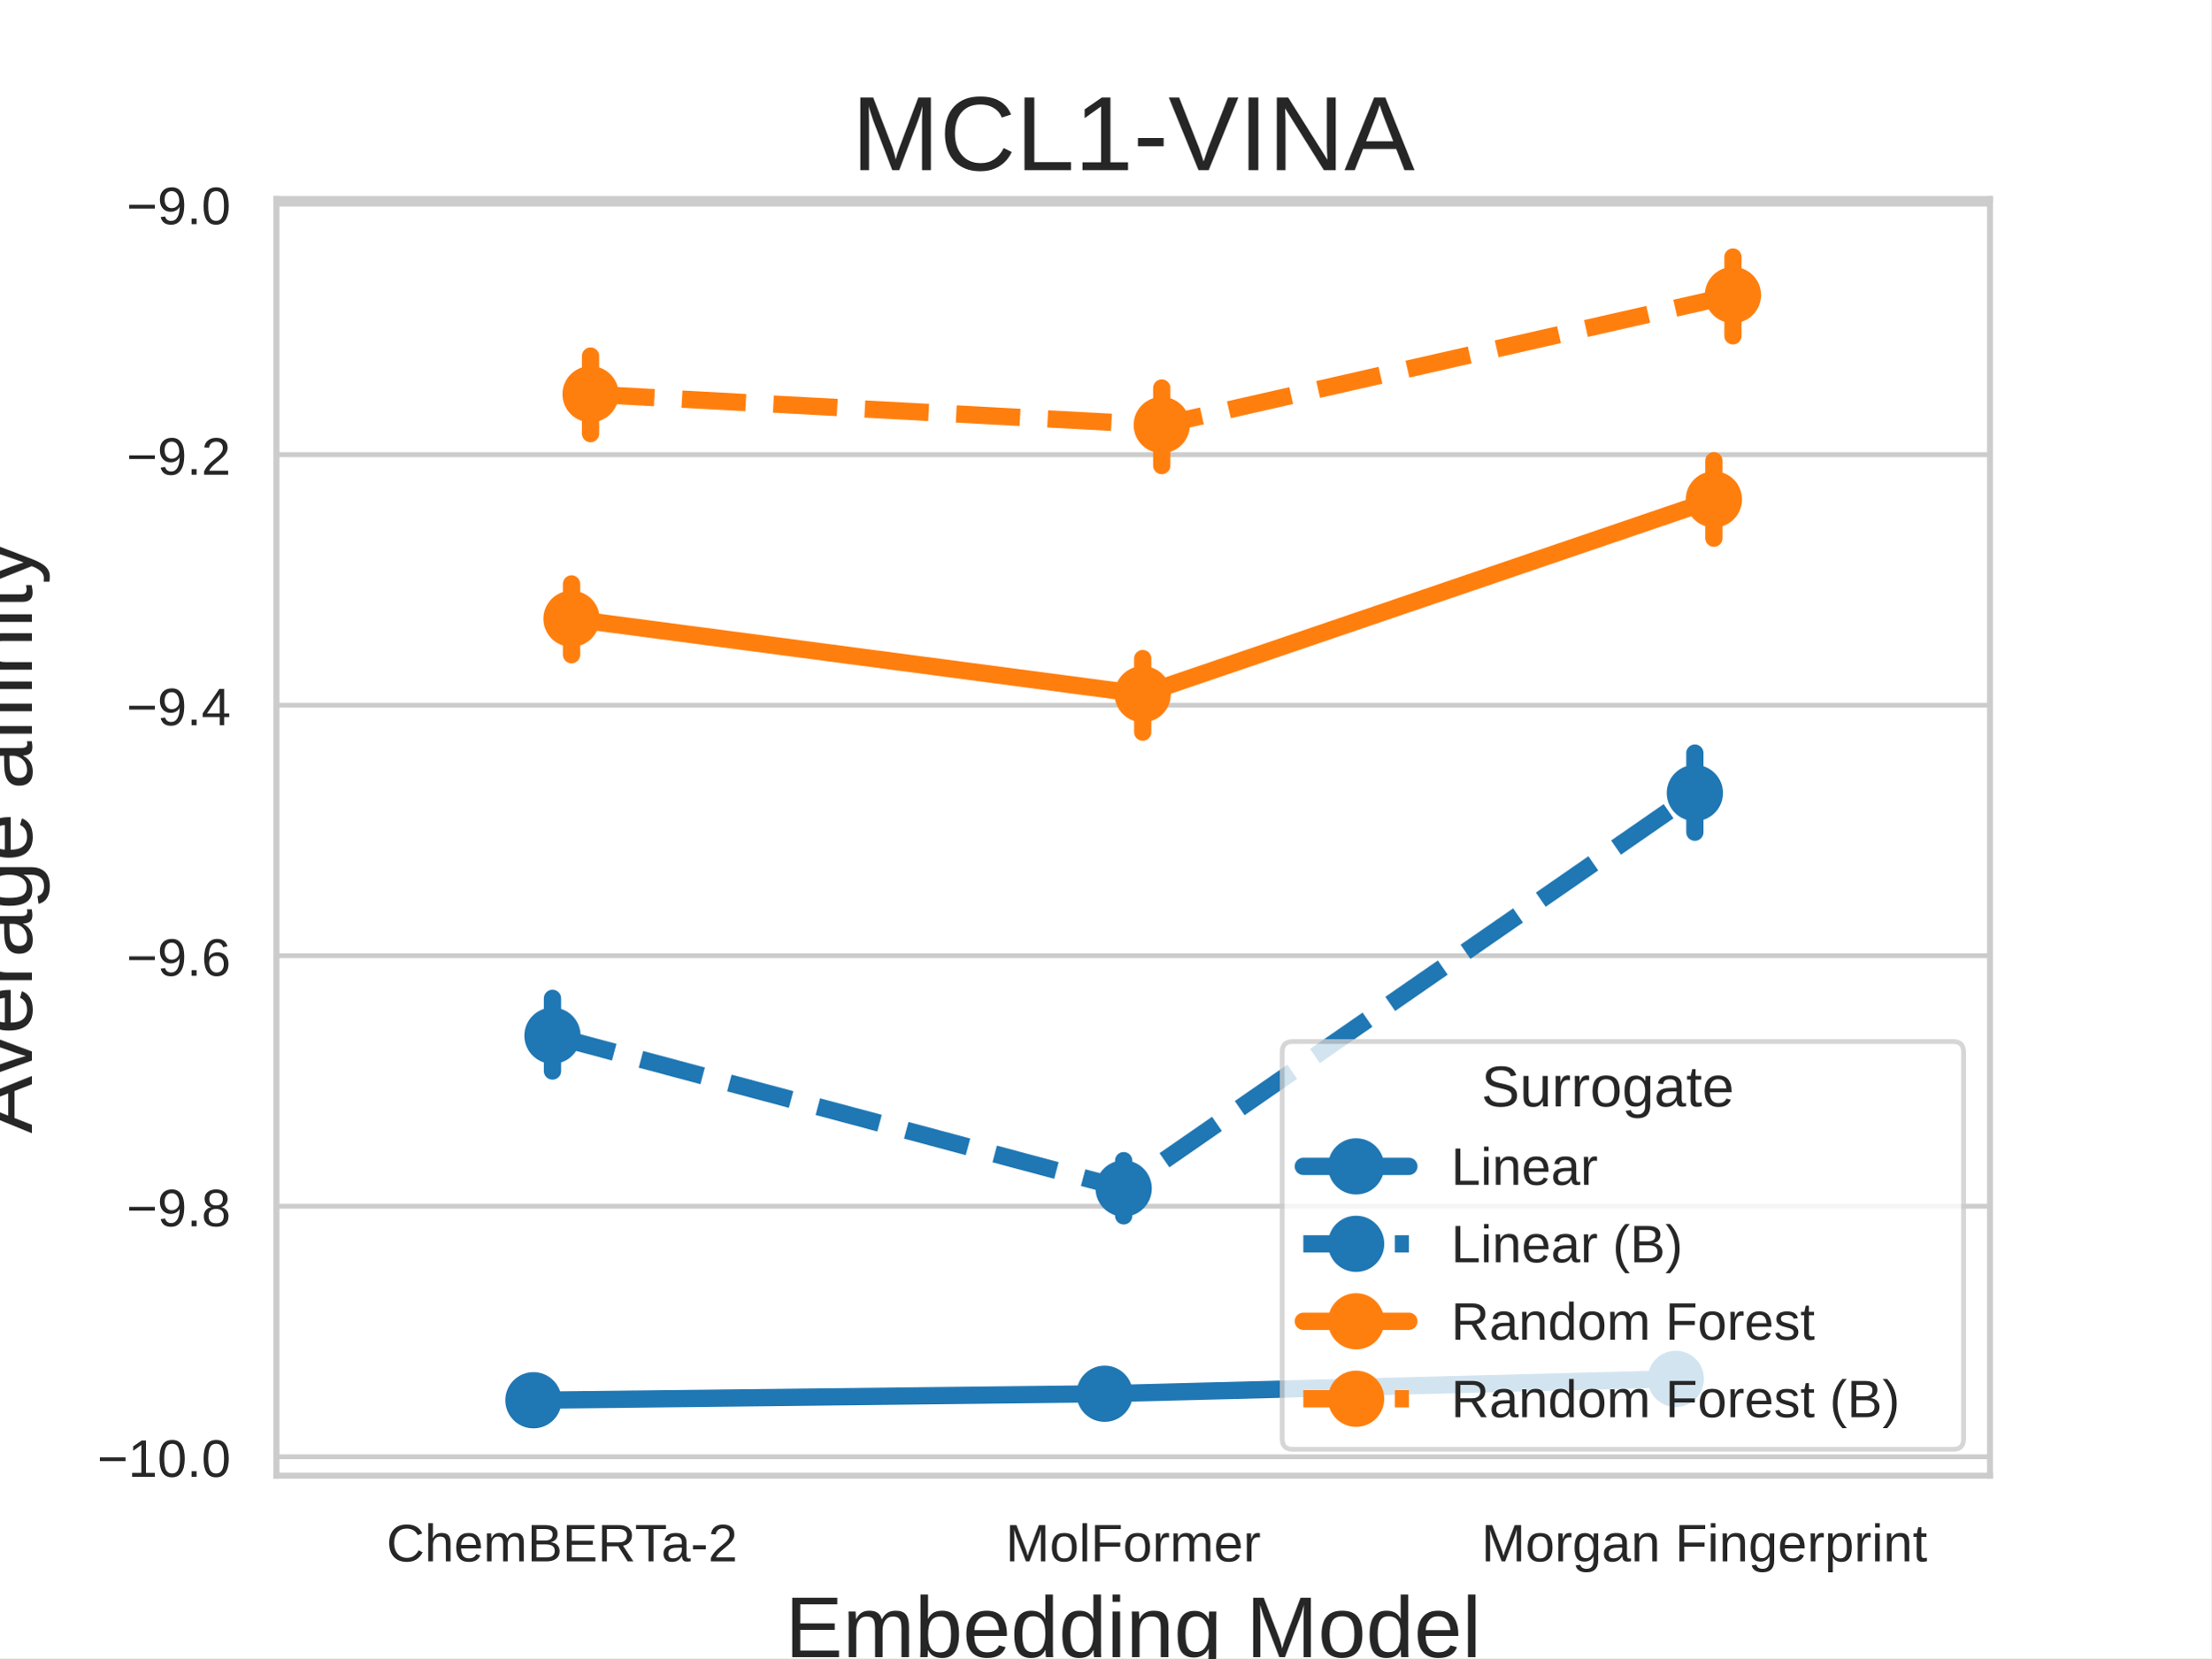
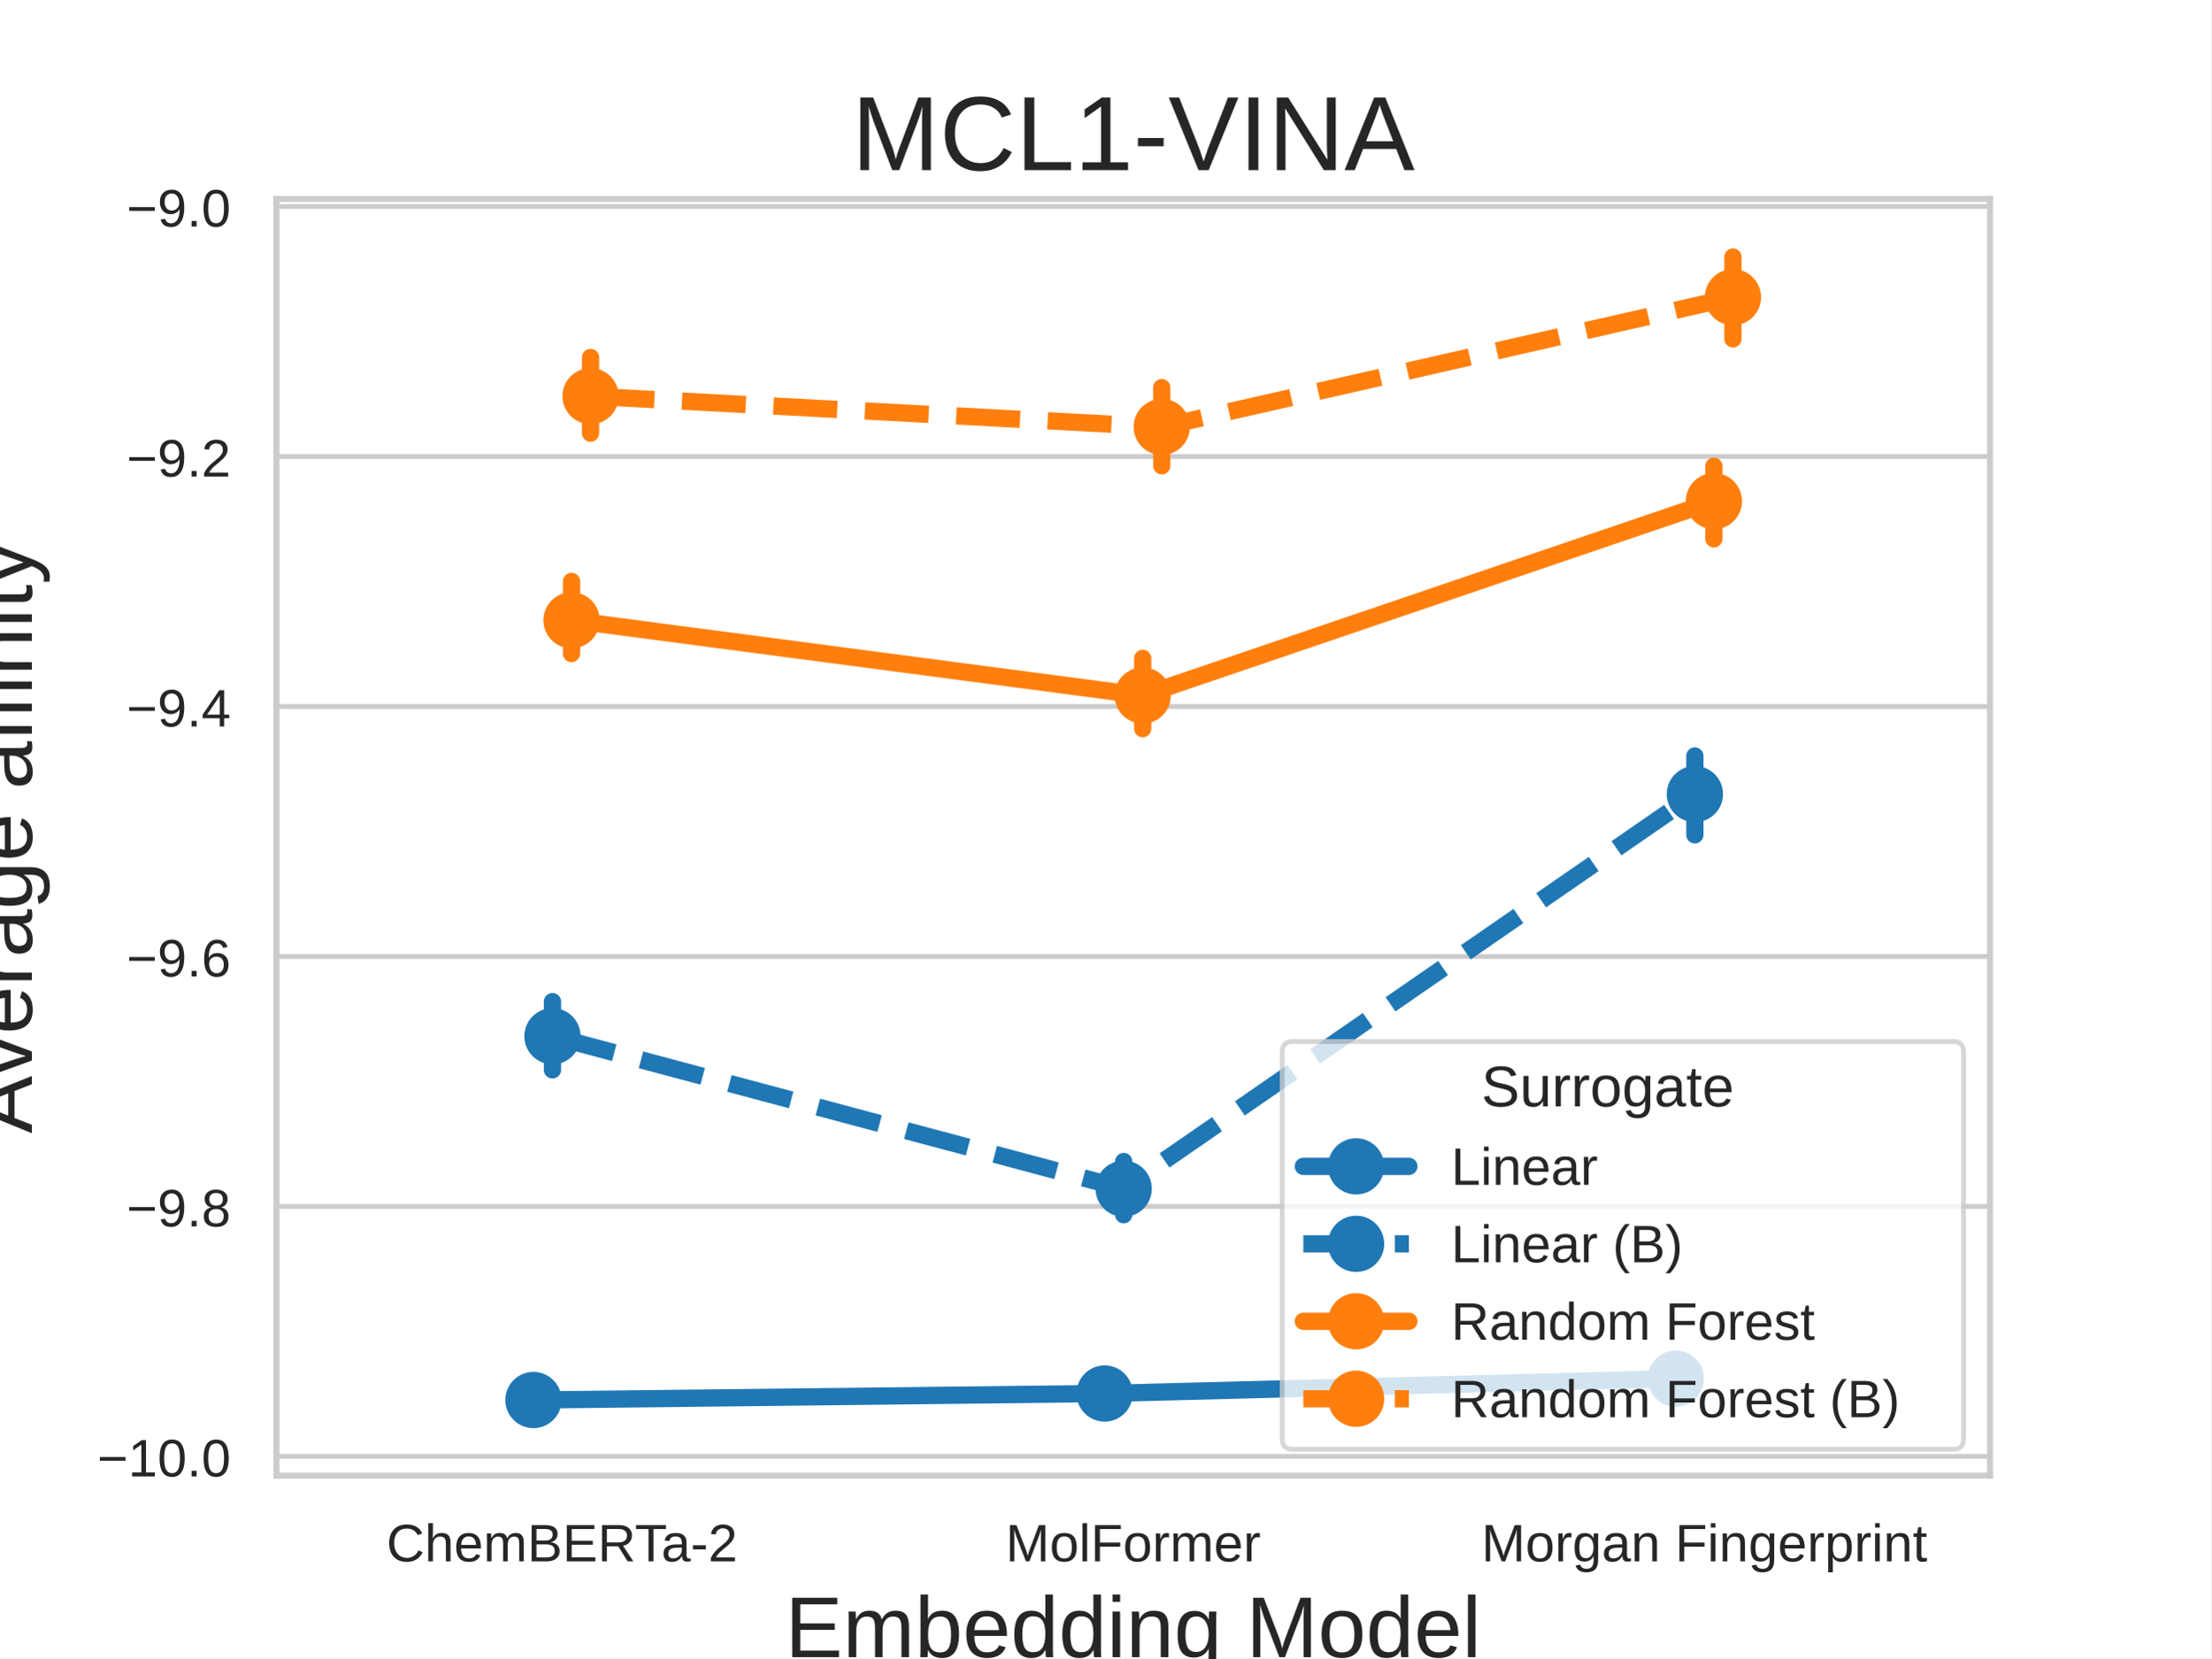
<svg xmlns="http://www.w3.org/2000/svg" xmlns:xlink="http://www.w3.org/1999/xlink" width="460.8pt" height="345.6pt" viewBox="0 0 460.8 345.6" version="1.1">
  <defs>
    <style type="text/css">*{stroke-linejoin: round; stroke-linecap: butt}</style>
  </defs>
  <g id="figure_1">
    <g id="patch_1">
      <path d="M 0 345.6  L 460.8 345.6  L 460.8 0  L 0 0  z " style="fill: #ffffff" />
    </g>
    <g id="axes_1">
      <g id="patch_2">
        <path d="M 57.6 307.584  L 414.72 307.584  L 414.72 41.472  L 57.6 41.472  z " style="fill: #ffffff" />
      </g>
      <g id="matplotlib.axis_1">
        <g id="xtick_1">
          <g id="text_1">
            <text style="fill: #262626; font: 11px 'Arial', 'DejaVu Sans', 'Liberation Sans', 'Bitstream Vera Sans', sans-serif; text-anchor: middle" x="117.12" y="325.442" transform="rotate(-0 117.12 325.4423)">ChemBERTa-2</text>
          </g>
        </g>
        <g id="xtick_2">
          <g id="text_2">
            <text style="fill: #262626; font: 11px 'Arial', 'DejaVu Sans', 'Liberation Sans', 'Bitstream Vera Sans', sans-serif; text-anchor: middle" x="236.16" y="325.442" transform="rotate(-0 236.16 325.4423)">MolFormer</text>
          </g>
        </g>
        <g id="xtick_3">
          <g id="text_3">
            <text style="fill: #262626; font: 11px 'Arial', 'DejaVu Sans', 'Liberation Sans', 'Bitstream Vera Sans', sans-serif; text-anchor: middle" x="355.2" y="325.442" transform="rotate(-0 355.2 325.4423)">Morgan Fingerprint</text>
          </g>
        </g>
        <g id="text_4">
          <text style="fill: #262626; font: 18px 'Arial', 'DejaVu Sans', 'Liberation Sans', 'Bitstream Vera Sans', sans-serif; text-anchor: middle" x="236.16" y="345.407" transform="rotate(-0 236.16 345.4071)">Embedding Model</text>
        </g>
      </g>
      <g id="matplotlib.axis_2">
        <g id="ytick_1">
          <g id="line2d_1">
-             <path d="M 57.6 303.638  L 414.72 303.638  " clip-path="url(#p17d023936d)" style="fill: none; stroke: #cccccc; stroke-linecap: round" />
+             <path d="M 57.6 303.56  L 414.72 303.56  " clip-path="url(#pc2ec4c1ffd)" style="fill: none; stroke: #cccccc; stroke-linecap: round" />
          </g>
          <g id="text_5">
-             <text style="fill: #262626; font: 11px 'Arial', 'DejaVu Sans', 'Liberation Sans', 'Bitstream Vera Sans', sans-serif; text-anchor: end" x="48.1" y="307.818" transform="rotate(-0 48.1 307.8176)">−10.0</text>
+             <text style="fill: #262626; font: 11px 'Arial', 'DejaVu Sans', 'Liberation Sans', 'Bitstream Vera Sans', sans-serif; text-anchor: end" x="48.1" y="307.739" transform="rotate(-0 48.1 307.7391)">−10.0</text>
          </g>
        </g>
        <g id="ytick_2">
          <g id="line2d_2">
-             <path d="M 57.6 251.42  L 414.72 251.42  " clip-path="url(#p17d023936d)" style="fill: none; stroke: #cccccc; stroke-linecap: round" />
+             <path d="M 57.6 251.456  L 414.72 251.456  " clip-path="url(#pc2ec4c1ffd)" style="fill: none; stroke: #cccccc; stroke-linecap: round" />
          </g>
          <g id="text_6">
-             <text style="fill: #262626; font: 11px 'Arial', 'DejaVu Sans', 'Liberation Sans', 'Bitstream Vera Sans', sans-serif; text-anchor: end" x="48.1" y="255.599" transform="rotate(-0 48.1 255.599)">−9.8</text>
+             <text style="fill: #262626; font: 11px 'Arial', 'DejaVu Sans', 'Liberation Sans', 'Bitstream Vera Sans', sans-serif; text-anchor: end" x="48.1" y="255.635" transform="rotate(-0 48.1 255.6354)">−9.8</text>
          </g>
        </g>
        <g id="ytick_3">
          <g id="line2d_3">
-             <path d="M 57.6 199.201  L 414.72 199.201  " clip-path="url(#p17d023936d)" style="fill: none; stroke: #cccccc; stroke-linecap: round" />
+             <path d="M 57.6 199.353  L 414.72 199.353  " clip-path="url(#pc2ec4c1ffd)" style="fill: none; stroke: #cccccc; stroke-linecap: round" />
          </g>
          <g id="text_7">
-             <text style="fill: #262626; font: 11px 'Arial', 'DejaVu Sans', 'Liberation Sans', 'Bitstream Vera Sans', sans-serif; text-anchor: end" x="48.1" y="203.38" transform="rotate(-0 48.1 203.3803)">−9.6</text>
+             <text style="fill: #262626; font: 11px 'Arial', 'DejaVu Sans', 'Liberation Sans', 'Bitstream Vera Sans', sans-serif; text-anchor: end" x="48.1" y="203.532" transform="rotate(-0 48.1 203.5317)">−9.6</text>
          </g>
        </g>
        <g id="ytick_4">
          <g id="line2d_4">
-             <path d="M 57.6 146.983  L 414.72 146.983  " clip-path="url(#p17d023936d)" style="fill: none; stroke: #cccccc; stroke-linecap: round" />
+             <path d="M 57.6 147.249  L 414.72 147.249  " clip-path="url(#pc2ec4c1ffd)" style="fill: none; stroke: #cccccc; stroke-linecap: round" />
          </g>
          <g id="text_8">
-             <text style="fill: #262626; font: 11px 'Arial', 'DejaVu Sans', 'Liberation Sans', 'Bitstream Vera Sans', sans-serif; text-anchor: end" x="48.1" y="151.162" transform="rotate(-0 48.1 151.1617)">−9.4</text>
+             <text style="fill: #262626; font: 11px 'Arial', 'DejaVu Sans', 'Liberation Sans', 'Bitstream Vera Sans', sans-serif; text-anchor: end" x="48.1" y="151.428" transform="rotate(-0 48.1 151.428)">−9.4</text>
          </g>
        </g>
        <g id="ytick_5">
          <g id="line2d_5">
-             <path d="M 57.6 94.764  L 414.72 94.764  " clip-path="url(#p17d023936d)" style="fill: none; stroke: #cccccc; stroke-linecap: round" />
+             <path d="M 57.6 95.145  L 414.72 95.145  " clip-path="url(#pc2ec4c1ffd)" style="fill: none; stroke: #cccccc; stroke-linecap: round" />
          </g>
          <g id="text_9">
-             <text style="fill: #262626; font: 11px 'Arial', 'DejaVu Sans', 'Liberation Sans', 'Bitstream Vera Sans', sans-serif; text-anchor: end" x="48.1" y="98.943" transform="rotate(-0 48.1 98.94303)">−9.2</text>
+             <text style="fill: #262626; font: 11px 'Arial', 'DejaVu Sans', 'Liberation Sans', 'Bitstream Vera Sans', sans-serif; text-anchor: end" x="48.1" y="99.324" transform="rotate(-0 48.1 99.3243)">−9.2</text>
          </g>
        </g>
        <g id="ytick_6">
          <g id="line2d_6">
-             <path d="M 57.6 42.545  L 414.72 42.545  " clip-path="url(#p17d023936d)" style="fill: none; stroke: #cccccc; stroke-linecap: round" />
+             <path d="M 57.6 43.041  L 414.72 43.041  " clip-path="url(#pc2ec4c1ffd)" style="fill: none; stroke: #cccccc; stroke-linecap: round" />
          </g>
          <g id="text_10">
-             <text style="fill: #262626; font: 11px 'Arial', 'DejaVu Sans', 'Liberation Sans', 'Bitstream Vera Sans', sans-serif; text-anchor: end" x="48.1" y="46.724" transform="rotate(-0 48.1 46.72438)">−9.0</text>
+             <text style="fill: #262626; font: 11px 'Arial', 'DejaVu Sans', 'Liberation Sans', 'Bitstream Vera Sans', sans-serif; text-anchor: end" x="48.1" y="47.221" transform="rotate(-0 48.1 47.22062)">−9.0</text>
          </g>
        </g>
        <g id="text_11">
          <text style="fill: #262626; font: 18px 'Arial', 'DejaVu Sans', 'Liberation Sans', 'Bitstream Vera Sans', sans-serif; text-anchor: middle" x="6.647" y="174.528" transform="rotate(-90 6.646719 174.528)">Average affinity</text>
        </g>
      </g>
      <g id="line2d_7">
-         <path d="M 111.168 291.859  L 230.208 290.502  L 349.248 287.401  " clip-path="url(#p17d023936d)" style="fill: none; stroke: #1f77b4; stroke-width: 3.6; stroke-linecap: round" />
+         <path d="M 111.168 291.806  L 230.208 290.453  L 349.248 287.358  " clip-path="url(#pc2ec4c1ffd)" style="fill: none; stroke: #1f77b4; stroke-width: 3.6; stroke-linecap: round" />
        <defs>
-           <path id="m0fef9d5770" d="M 0 4.512  C 1.197 4.512 2.344 4.037 3.19 3.19  C 4.037 2.344 4.512 1.197 4.512 0  C 4.512 -1.197 4.037 -2.344 3.19 -3.19  C 2.344 -4.037 1.197 -4.512 0 -4.512  C -1.197 -4.512 -2.344 -4.037 -3.19 -3.19  C -4.037 -2.344 -4.512 -1.197 -4.512 0  C -4.512 1.197 -4.037 2.344 -3.19 3.19  C -2.344 4.037 -1.197 4.512 0 4.512  z " style="stroke: #1f77b4; stroke-width: 2.7" />
+           <path id="m694ce5e161" d="M 0 4.512  C 1.197 4.512 2.344 4.037 3.19 3.19  C 4.037 2.344 4.512 1.197 4.512 0  C 4.512 -1.197 4.037 -2.344 3.19 -3.19  C 2.344 -4.037 1.197 -4.512 0 -4.512  C -1.197 -4.512 -2.344 -4.037 -3.19 -3.19  C -4.037 -2.344 -4.512 -1.197 -4.512 0  C -4.512 1.197 -4.037 2.344 -3.19 3.19  C -2.344 4.037 -1.197 4.512 0 4.512  z " style="stroke: #1f77b4; stroke-width: 2.7" />
        </defs>
-         <g clip-path="url(#p17d023936d)">
-           <use xlink:href="#m0fef9d5770" x="111.168" y="291.859" style="fill: #1f77b4; stroke: #1f77b4; stroke-width: 2.7" />
-           <use xlink:href="#m0fef9d5770" x="230.208" y="290.502" style="fill: #1f77b4; stroke: #1f77b4; stroke-width: 2.7" />
-           <use xlink:href="#m0fef9d5770" x="349.248" y="287.401" style="fill: #1f77b4; stroke: #1f77b4; stroke-width: 2.7" />
+         <g clip-path="url(#pc2ec4c1ffd)">
+           <use xlink:href="#m694ce5e161" x="111.168" y="291.806" style="fill: #1f77b4; stroke: #1f77b4; stroke-width: 2.7" />
+           <use xlink:href="#m694ce5e161" x="230.208" y="290.453" style="fill: #1f77b4; stroke: #1f77b4; stroke-width: 2.7" />
+           <use xlink:href="#m694ce5e161" x="349.248" y="287.358" style="fill: #1f77b4; stroke: #1f77b4; stroke-width: 2.7" />
        </g>
      </g>
      <g id="line2d_8">
-         <path d="M 111.168 295.488  L 111.168 287.861  " clip-path="url(#p17d023936d)" style="fill: none; stroke: #1f77b4; stroke-width: 3.6; stroke-linecap: round" />
+         <path d="M 111.168 295.488  L 111.168 288.446  " clip-path="url(#pc2ec4c1ffd)" style="fill: none; stroke: #1f77b4; stroke-width: 3.6; stroke-linecap: round" />
      </g>
      <g id="line2d_9">
-         <path d="M 230.208 293.934  L 230.208 287.086  " clip-path="url(#p17d023936d)" style="fill: none; stroke: #1f77b4; stroke-width: 3.6; stroke-linecap: round" />
+         <path d="M 230.208 294.161  L 230.208 287.269  " clip-path="url(#pc2ec4c1ffd)" style="fill: none; stroke: #1f77b4; stroke-width: 3.6; stroke-linecap: round" />
      </g>
      <g id="line2d_10">
-         <path d="M 349.248 291.179  L 349.248 283.798  " clip-path="url(#p17d023936d)" style="fill: none; stroke: #1f77b4; stroke-width: 3.6; stroke-linecap: round" />
+         <path d="M 349.248 291.014  L 349.248 283.724  " clip-path="url(#pc2ec4c1ffd)" style="fill: none; stroke: #1f77b4; stroke-width: 3.6; stroke-linecap: round" />
      </g>
      <g id="line2d_11">
-         <path d="M 115.136 215.866  L 234.176 247.716  L 353.216 165.288  " clip-path="url(#p17d023936d)" style="fill: none; stroke-dasharray: 13.32,5.76; stroke-dashoffset: 0; stroke: #1f77b4; stroke-width: 3.6" />
-         <g clip-path="url(#p17d023936d)">
-           <use xlink:href="#m0fef9d5770" x="115.136" y="215.866" style="fill: #1f77b4; stroke: #1f77b4; stroke-width: 2.7" />
-           <use xlink:href="#m0fef9d5770" x="234.176" y="247.716" style="fill: #1f77b4; stroke: #1f77b4; stroke-width: 2.7" />
-           <use xlink:href="#m0fef9d5770" x="353.216" y="165.288" style="fill: #1f77b4; stroke: #1f77b4; stroke-width: 2.7" />
+         <path d="M 115.136 215.981  L 234.176 247.761  L 353.216 165.514  " clip-path="url(#pc2ec4c1ffd)" style="fill: none; stroke-dasharray: 13.32,5.76; stroke-dashoffset: 0; stroke: #1f77b4; stroke-width: 3.6" />
+         <g clip-path="url(#pc2ec4c1ffd)">
+           <use xlink:href="#m694ce5e161" x="115.136" y="215.981" style="fill: #1f77b4; stroke: #1f77b4; stroke-width: 2.7" />
+           <use xlink:href="#m694ce5e161" x="234.176" y="247.761" style="fill: #1f77b4; stroke: #1f77b4; stroke-width: 2.7" />
+           <use xlink:href="#m694ce5e161" x="353.216" y="165.514" style="fill: #1f77b4; stroke: #1f77b4; stroke-width: 2.7" />
        </g>
      </g>
      <g id="line2d_12">
-         <path d="M 115.136 223.237  L 115.136 208.09  " clip-path="url(#p17d023936d)" style="fill: none; stroke: #1f77b4; stroke-width: 3.6; stroke-linecap: round" />
+         <path d="M 115.136 222.99  L 115.136 208.771  " clip-path="url(#pc2ec4c1ffd)" style="fill: none; stroke: #1f77b4; stroke-width: 3.6; stroke-linecap: round" />
      </g>
      <g id="line2d_13">
-         <path d="M 234.176 253.42  L 234.176 241.915  " clip-path="url(#p17d023936d)" style="fill: none; stroke: #1f77b4; stroke-width: 3.6; stroke-linecap: round" />
+         <path d="M 234.176 253.185  L 234.176 242.093  " clip-path="url(#pc2ec4c1ffd)" style="fill: none; stroke: #1f77b4; stroke-width: 3.6; stroke-linecap: round" />
      </g>
      <g id="line2d_14">
-         <path d="M 353.216 173.456  L 353.216 156.97  " clip-path="url(#p17d023936d)" style="fill: none; stroke: #1f77b4; stroke-width: 3.6; stroke-linecap: round" />
+         <path d="M 353.216 174.002  L 353.216 157.571  " clip-path="url(#pc2ec4c1ffd)" style="fill: none; stroke: #1f77b4; stroke-width: 3.6; stroke-linecap: round" />
      </g>
      <g id="line2d_15">
-         <path d="M 119.104 128.969  L 238.144 144.694  L 357.184 104.089  " clip-path="url(#p17d023936d)" style="fill: none; stroke: #ff7f0e; stroke-width: 3.6; stroke-linecap: round" />
+         <path d="M 119.104 129.275  L 238.144 144.965  L 357.184 104.45  " clip-path="url(#pc2ec4c1ffd)" style="fill: none; stroke: #ff7f0e; stroke-width: 3.6; stroke-linecap: round" />
        <defs>
-           <path id="m0907501536" d="M 0 4.512  C 1.197 4.512 2.344 4.037 3.19 3.19  C 4.037 2.344 4.512 1.197 4.512 0  C 4.512 -1.197 4.037 -2.344 3.19 -3.19  C 2.344 -4.037 1.197 -4.512 0 -4.512  C -1.197 -4.512 -2.344 -4.037 -3.19 -3.19  C -4.037 -2.344 -4.512 -1.197 -4.512 0  C -4.512 1.197 -4.037 2.344 -3.19 3.19  C -2.344 4.037 -1.197 4.512 0 4.512  z " style="stroke: #ff7f0e; stroke-width: 2.7" />
+           <path id="m9f63242c5c" d="M 0 4.512  C 1.197 4.512 2.344 4.037 3.19 3.19  C 4.037 2.344 4.512 1.197 4.512 0  C 4.512 -1.197 4.037 -2.344 3.19 -3.19  C 2.344 -4.037 1.197 -4.512 0 -4.512  C -1.197 -4.512 -2.344 -4.037 -3.19 -3.19  C -4.037 -2.344 -4.512 -1.197 -4.512 0  C -4.512 1.197 -4.037 2.344 -3.19 3.19  C -2.344 4.037 -1.197 4.512 0 4.512  z " style="stroke: #ff7f0e; stroke-width: 2.7" />
        </defs>
-         <g clip-path="url(#p17d023936d)">
-           <use xlink:href="#m0907501536" x="119.104" y="128.969" style="fill: #ff7f0e; stroke: #ff7f0e; stroke-width: 2.7" />
-           <use xlink:href="#m0907501536" x="238.144" y="144.694" style="fill: #ff7f0e; stroke: #ff7f0e; stroke-width: 2.7" />
-           <use xlink:href="#m0907501536" x="357.184" y="104.089" style="fill: #ff7f0e; stroke: #ff7f0e; stroke-width: 2.7" />
+         <g clip-path="url(#pc2ec4c1ffd)">
+           <use xlink:href="#m9f63242c5c" x="119.104" y="129.275" style="fill: #ff7f0e; stroke: #ff7f0e; stroke-width: 2.7" />
+           <use xlink:href="#m9f63242c5c" x="238.144" y="144.965" style="fill: #ff7f0e; stroke: #ff7f0e; stroke-width: 2.7" />
+           <use xlink:href="#m9f63242c5c" x="357.184" y="104.45" style="fill: #ff7f0e; stroke: #ff7f0e; stroke-width: 2.7" />
        </g>
      </g>
      <g id="line2d_16">
-         <path d="M 119.104 136.459  L 119.104 121.706  " clip-path="url(#p17d023936d)" style="fill: none; stroke: #ff7f0e; stroke-width: 3.6; stroke-linecap: round" />
+         <path d="M 119.104 136.22  L 119.104 121.181  " clip-path="url(#pc2ec4c1ffd)" style="fill: none; stroke: #ff7f0e; stroke-width: 3.6; stroke-linecap: round" />
      </g>
      <g id="line2d_17">
-         <path d="M 238.144 152.601  L 238.144 137.266  " clip-path="url(#p17d023936d)" style="fill: none; stroke: #ff7f0e; stroke-width: 3.6; stroke-linecap: round" />
+         <path d="M 238.144 151.874  L 238.144 137.223  " clip-path="url(#pc2ec4c1ffd)" style="fill: none; stroke: #ff7f0e; stroke-width: 3.6; stroke-linecap: round" />
      </g>
      <g id="line2d_18">
-         <path d="M 357.184 112.172  L 357.184 96.033  " clip-path="url(#p17d023936d)" style="fill: none; stroke: #ff7f0e; stroke-width: 3.6; stroke-linecap: round" />
+         <path d="M 357.184 112.304  L 357.184 97.175  " clip-path="url(#pc2ec4c1ffd)" style="fill: none; stroke: #ff7f0e; stroke-width: 3.6; stroke-linecap: round" />
      </g>
      <g id="line2d_19">
-         <path d="M 123.072 82.161  L 242.112 88.588  L 361.152 61.494  " clip-path="url(#p17d023936d)" style="fill: none; stroke-dasharray: 13.32,5.76; stroke-dashoffset: 0; stroke: #ff7f0e; stroke-width: 3.6" />
-         <g clip-path="url(#p17d023936d)">
-           <use xlink:href="#m0907501536" x="123.072" y="82.161" style="fill: #ff7f0e; stroke: #ff7f0e; stroke-width: 2.7" />
-           <use xlink:href="#m0907501536" x="242.112" y="88.588" style="fill: #ff7f0e; stroke: #ff7f0e; stroke-width: 2.7" />
-           <use xlink:href="#m0907501536" x="361.152" y="61.494" style="fill: #ff7f0e; stroke: #ff7f0e; stroke-width: 2.7" />
+         <path d="M 123.072 82.57  L 242.112 88.983  L 361.152 61.948  " clip-path="url(#pc2ec4c1ffd)" style="fill: none; stroke-dasharray: 13.32,5.76; stroke-dashoffset: 0; stroke: #ff7f0e; stroke-width: 3.6" />
+         <g clip-path="url(#pc2ec4c1ffd)">
+           <use xlink:href="#m9f63242c5c" x="123.072" y="82.57" style="fill: #ff7f0e; stroke: #ff7f0e; stroke-width: 2.7" />
+           <use xlink:href="#m9f63242c5c" x="242.112" y="88.983" style="fill: #ff7f0e; stroke: #ff7f0e; stroke-width: 2.7" />
+           <use xlink:href="#m9f63242c5c" x="361.152" y="61.948" style="fill: #ff7f0e; stroke: #ff7f0e; stroke-width: 2.7" />
        </g>
      </g>
      <g id="line2d_20">
-         <path d="M 123.072 90.38  L 123.072 74.207  " clip-path="url(#p17d023936d)" style="fill: none; stroke: #ff7f0e; stroke-width: 3.6; stroke-linecap: round" />
+         <path d="M 123.072 90.275  L 123.072 74.503  " clip-path="url(#pc2ec4c1ffd)" style="fill: none; stroke: #ff7f0e; stroke-width: 3.6; stroke-linecap: round" />
      </g>
      <g id="line2d_21">
-         <path d="M 242.112 97.04  L 242.112 80.865  " clip-path="url(#p17d023936d)" style="fill: none; stroke: #ff7f0e; stroke-width: 3.6; stroke-linecap: round" />
+         <path d="M 242.112 97.085  L 242.112 80.784  " clip-path="url(#pc2ec4c1ffd)" style="fill: none; stroke: #ff7f0e; stroke-width: 3.6; stroke-linecap: round" />
      </g>
      <g id="line2d_22">
-         <path d="M 361.152 69.996  L 361.152 53.568  " clip-path="url(#p17d023936d)" style="fill: none; stroke: #ff7f0e; stroke-width: 3.6; stroke-linecap: round" />
+         <path d="M 361.152 70.628  L 361.152 53.568  " clip-path="url(#pc2ec4c1ffd)" style="fill: none; stroke: #ff7f0e; stroke-width: 3.6; stroke-linecap: round" />
      </g>
      <g id="line2d_23" />
      <g id="line2d_24" />
      <g id="line2d_25" />
      <g id="line2d_26" />
      <g id="patch_3">
        <path d="M 57.6 307.584  L 57.6 41.472  " style="fill: none; stroke: #cccccc; stroke-width: 1.25; stroke-linejoin: miter; stroke-linecap: square" />
      </g>
      <g id="patch_4">
        <path d="M 414.72 307.584  L 414.72 41.472  " style="fill: none; stroke: #cccccc; stroke-width: 1.25; stroke-linejoin: miter; stroke-linecap: square" />
      </g>
      <g id="patch_5">
        <path d="M 57.6 307.584  L 414.72 307.584  " style="fill: none; stroke: #cccccc; stroke-width: 1.25; stroke-linejoin: miter; stroke-linecap: square" />
      </g>
      <g id="patch_6">
        <path d="M 57.6 41.472  L 414.72 41.472  " style="fill: none; stroke: #cccccc; stroke-width: 1.25; stroke-linejoin: miter; stroke-linecap: square" />
      </g>
      <g id="text_12">
        <text style="fill: #262626; font: 22px 'Arial', 'DejaVu Sans', 'Liberation Sans', 'Bitstream Vera Sans', sans-serif; text-anchor: middle" x="236.16" y="35.472" transform="rotate(-0 236.16 35.472)">MCL1-VINA</text>
      </g>
      <g id="legend_1">
        <g id="patch_7">
          <path d="M 269.417 302.084  L 407.02 302.084  Q 409.22 302.084 409.22 299.884  L 409.22 219.286  Q 409.22 217.087 407.02 217.087  L 269.417 217.087  Q 267.217 217.087 267.217 219.286  L 267.217 299.884  Q 267.217 302.084 269.417 302.084  z " style="fill: #ffffff; opacity: 0.8; stroke: #cccccc; stroke-linejoin: miter" />
        </g>
        <g id="text_13">
          <text style="fill: #262626; font: 12px 'Arial', 'DejaVu Sans', 'Liberation Sans', 'Bitstream Vera Sans', sans-serif; text-anchor: start" x="308.712" y="230.605" transform="rotate(-0 308.7125 230.6046)">Surrogate</text>
        </g>
        <g id="line2d_27">
          <path d="M 271.617 243.109  L 282.617 243.109  L 293.617 243.109  " style="fill: none; stroke: #1f77b4; stroke-width: 3.6; stroke-linecap: round" />
          <g>
-             <use xlink:href="#m0fef9d5770" x="282.617" y="243.109" style="fill: #1f77b4; stroke: #1f77b4; stroke-width: 2.7" />
+             <use xlink:href="#m694ce5e161" x="282.617" y="243.109" style="fill: #1f77b4; stroke: #1f77b4; stroke-width: 2.7" />
          </g>
        </g>
        <g id="text_14">
          <text style="fill: #262626; font: 11px 'Arial', 'DejaVu Sans', 'Liberation Sans', 'Bitstream Vera Sans', sans-serif; text-anchor: start" x="302.417" y="246.959" transform="rotate(-0 302.4169 246.9585)">Linear</text>
        </g>
        <g id="line2d_28">
          <path d="M 271.617 259.254  L 282.617 259.254  L 293.617 259.254  " style="fill: none; stroke-dasharray: 13.32,5.76; stroke-dashoffset: 0; stroke: #1f77b4; stroke-width: 3.6" />
          <g>
-             <use xlink:href="#m0fef9d5770" x="282.617" y="259.254" style="fill: #1f77b4; stroke: #1f77b4; stroke-width: 2.7" />
+             <use xlink:href="#m694ce5e161" x="282.617" y="259.254" style="fill: #1f77b4; stroke: #1f77b4; stroke-width: 2.7" />
          </g>
        </g>
        <g id="text_15">
          <text style="fill: #262626; font: 11px 'Arial', 'DejaVu Sans', 'Liberation Sans', 'Bitstream Vera Sans', sans-serif; text-anchor: start" x="302.417" y="263.104" transform="rotate(-0 302.4169 263.1045)">Linear (B)</text>
        </g>
        <g id="line2d_29">
          <path d="M 271.617 275.4  L 282.617 275.4  L 293.617 275.4  " style="fill: none; stroke: #ff7f0e; stroke-width: 3.6; stroke-linecap: round" />
          <g>
-             <use xlink:href="#m0907501536" x="282.617" y="275.4" style="fill: #ff7f0e; stroke: #ff7f0e; stroke-width: 2.7" />
+             <use xlink:href="#m9f63242c5c" x="282.617" y="275.4" style="fill: #ff7f0e; stroke: #ff7f0e; stroke-width: 2.7" />
          </g>
        </g>
        <g id="text_16">
          <text style="fill: #262626; font: 11px 'Arial', 'DejaVu Sans', 'Liberation Sans', 'Bitstream Vera Sans', sans-serif; text-anchor: start" x="302.417" y="279.25" transform="rotate(-0 302.4169 279.2504)">Random Forest</text>
        </g>
        <g id="line2d_30">
          <path d="M 271.617 291.546  L 282.617 291.546  L 293.617 291.546  " style="fill: none; stroke-dasharray: 13.32,5.76; stroke-dashoffset: 0; stroke: #ff7f0e; stroke-width: 3.6" />
          <g>
-             <use xlink:href="#m0907501536" x="282.617" y="291.546" style="fill: #ff7f0e; stroke: #ff7f0e; stroke-width: 2.7" />
+             <use xlink:href="#m9f63242c5c" x="282.617" y="291.546" style="fill: #ff7f0e; stroke: #ff7f0e; stroke-width: 2.7" />
          </g>
        </g>
        <g id="text_17">
          <text style="fill: #262626; font: 11px 'Arial', 'DejaVu Sans', 'Liberation Sans', 'Bitstream Vera Sans', sans-serif; text-anchor: start" x="302.417" y="295.396" transform="rotate(-0 302.4169 295.3963)">Random Forest (B)</text>
        </g>
      </g>
    </g>
  </g>
  <defs>
-     <clipPath id="p17d023936d">
+     <clipPath id="pc2ec4c1ffd">
      <rect x="57.6" y="41.472" width="357.12" height="266.112" />
    </clipPath>
  </defs>
</svg>
